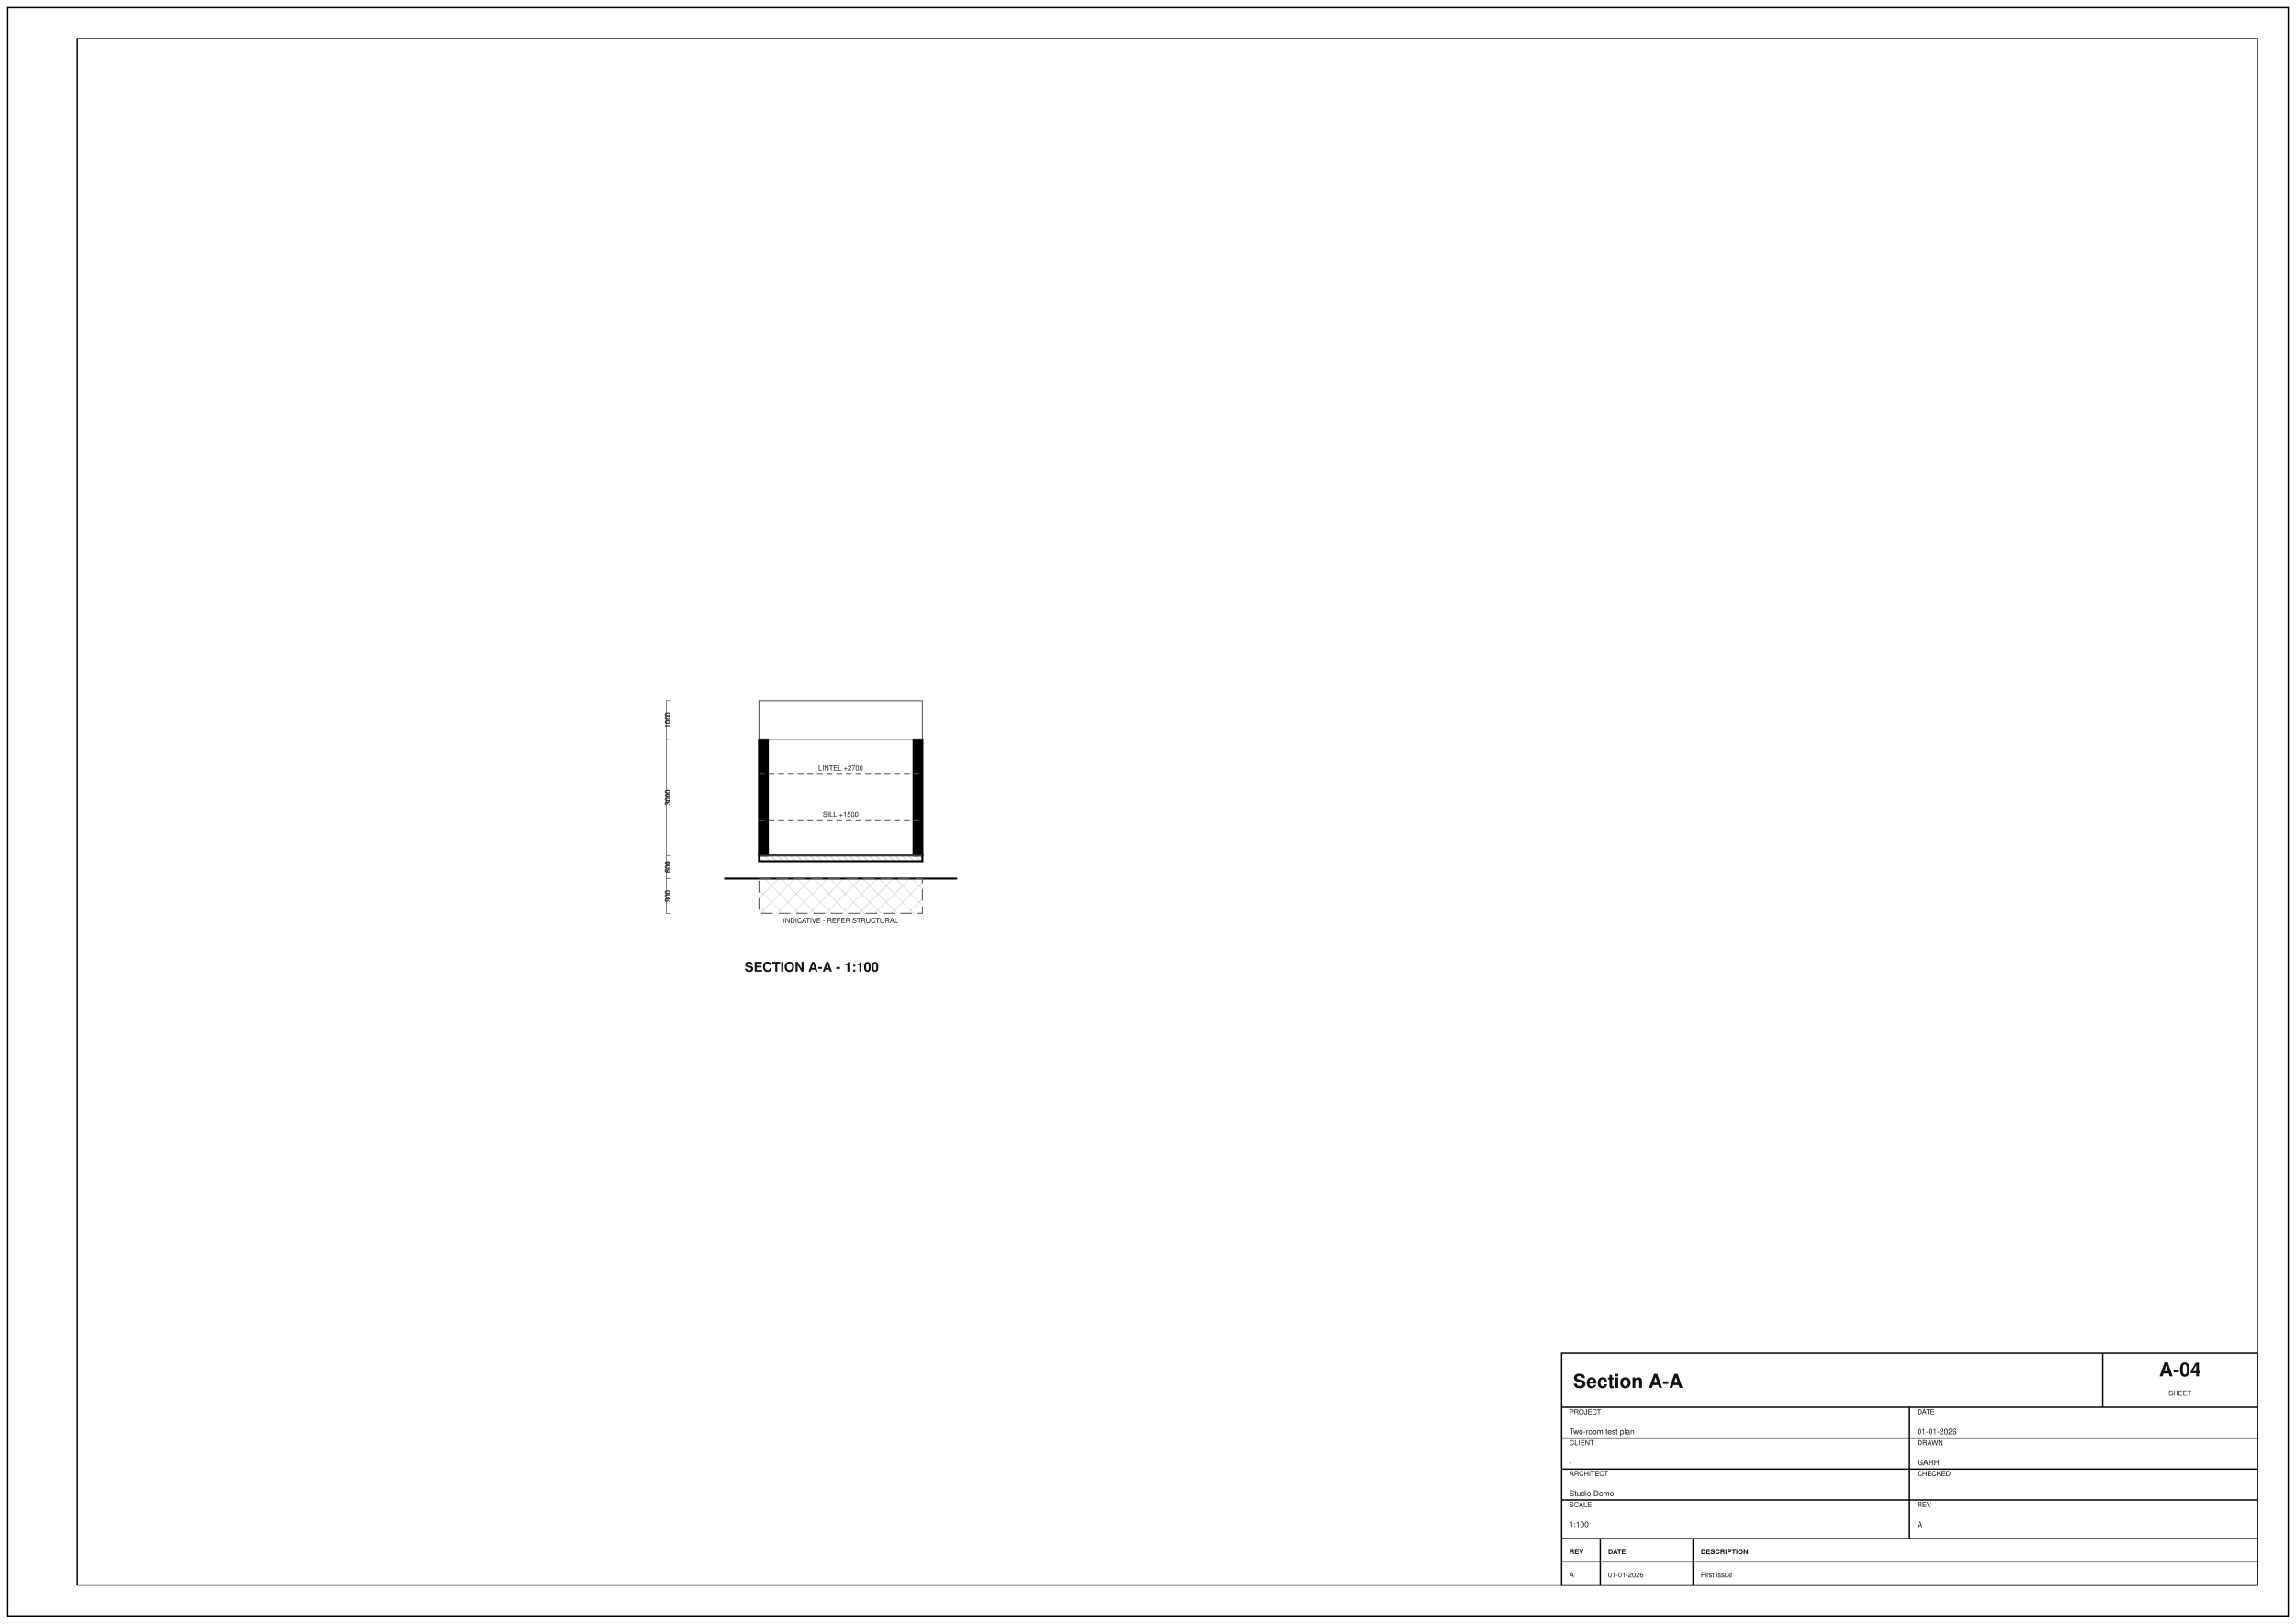
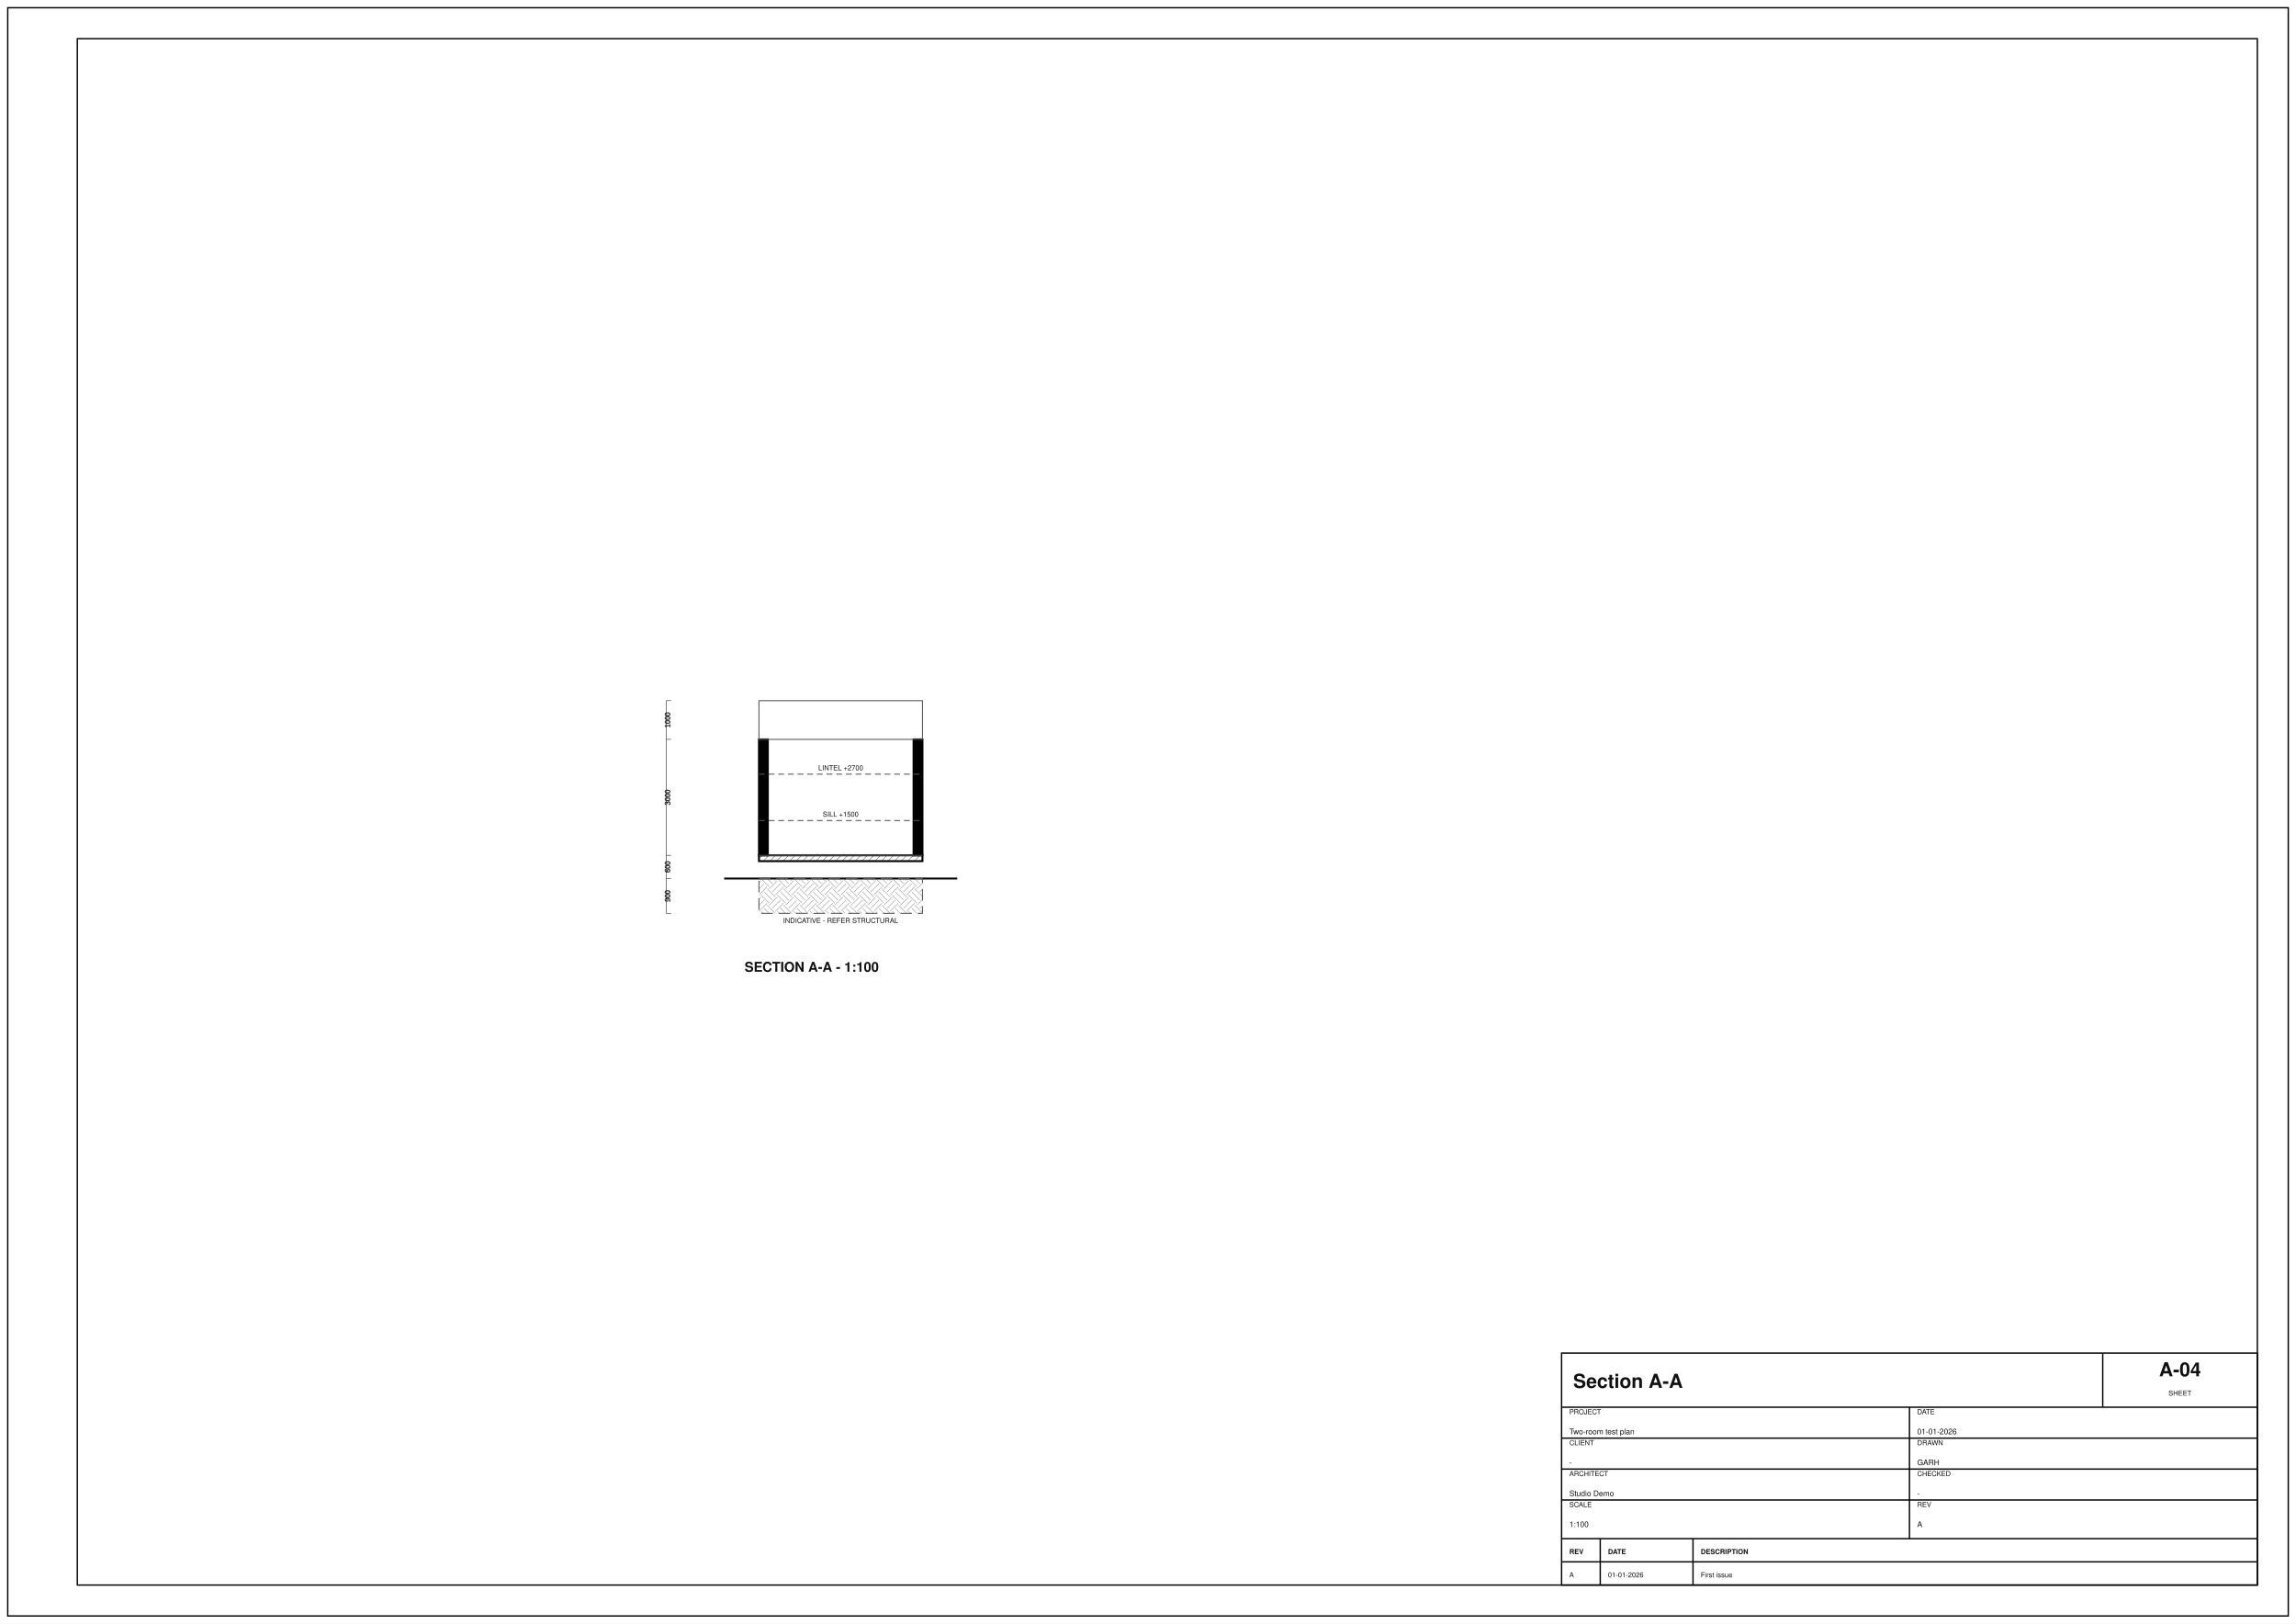
<svg xmlns="http://www.w3.org/2000/svg" width="594mm" height="420mm" viewBox="0 0 594 420" version="1.1">
  <rect x="0" y="0" width="594" height="420" fill="#ffffff" stroke="none" />
  <defs>
-     <pattern id="h-diagonal-120-45-100" width="1.200" height="1.200" patternUnits="userSpaceOnUse" patternTransform="rotate(-45)">
-       <line x1="0" y1="0" x2="0" y2="1.200" stroke="#000000" stroke-width="0.080" />
-     </pattern>
-     <pattern id="h-earth-300-45-100" width="3.000" height="3.000" patternUnits="userSpaceOnUse" patternTransform="rotate(-45)">
-       <line x1="0" y1="0" x2="0" y2="3.000" stroke="#555555" stroke-width="0.080" />
-       <line x1="0" y1="0" x2="3.000" y2="0" stroke="#555555" stroke-width="0.080" />
-     </pattern>
+     <clipPath id="hc-cf0b099efcc39459" clip-rule="evenodd">
+       <path d="M 196.350 222.750 L 238.650 222.750 L 238.650 221.250 L 196.350 221.250 Z" />
+     </clipPath>
+     <clipPath id="hc-e46de64769972cb5" clip-rule="evenodd">
+       <path d="M 196.350 227.250 L 238.650 227.250 L 238.650 236.250 L 196.350 236.250 Z" />
+     </clipPath>
  </defs>
  <g id="g-frame">
    <g class="layer" data-layer="A-TEXT" stroke="#111111" stroke-width="0.180" fill="none" stroke-linecap="butt" stroke-linejoin="miter">
      <g font-family="Helvetica, Arial, sans-serif" fill="#111111" stroke="none">
        <text x="407.000" y="359.000" font-size="5.000" text-anchor="start" dominant-baseline="alphabetic" font-weight="600">Section A-A</text>
        <text x="564.000" y="356.000" font-size="5.000" text-anchor="middle" dominant-baseline="alphabetic" font-weight="600">A-04</text>
        <text x="564.000" y="361.000" font-size="1.800" text-anchor="middle" dominant-baseline="alphabetic">SHEET</text>
        <text x="406.000" y="365.000" font-size="1.800" text-anchor="start" dominant-baseline="hanging">PROJECT</text>
        <text x="406.000" y="371.000" font-size="2.000" text-anchor="start" dominant-baseline="alphabetic">Two-room test plan</text>
        <text x="406.000" y="373.000" font-size="1.800" text-anchor="start" dominant-baseline="hanging">CLIENT</text>
        <text x="406.000" y="379.000" font-size="2.000" text-anchor="start" dominant-baseline="alphabetic">-</text>
        <text x="406.000" y="381.000" font-size="1.800" text-anchor="start" dominant-baseline="hanging">ARCHITECT</text>
        <text x="406.000" y="387.000" font-size="2.000" text-anchor="start" dominant-baseline="alphabetic">Studio Demo</text>
        <text x="406.000" y="389.000" font-size="1.800" text-anchor="start" dominant-baseline="hanging">SCALE</text>
        <text x="406.000" y="395.000" font-size="2.000" text-anchor="start" dominant-baseline="alphabetic">1:100</text>
        <text x="496.000" y="365.000" font-size="1.800" text-anchor="start" dominant-baseline="hanging">DATE</text>
        <text x="496.000" y="371.000" font-size="2.000" text-anchor="start" dominant-baseline="alphabetic">01-01-2026</text>
        <text x="496.000" y="373.000" font-size="1.800" text-anchor="start" dominant-baseline="hanging">DRAWN</text>
        <text x="496.000" y="379.000" font-size="2.000" text-anchor="start" dominant-baseline="alphabetic">GARH</text>
        <text x="496.000" y="381.000" font-size="1.800" text-anchor="start" dominant-baseline="hanging">CHECKED</text>
        <text x="496.000" y="387.000" font-size="2.000" text-anchor="start" dominant-baseline="alphabetic">-</text>
        <text x="496.000" y="389.000" font-size="1.800" text-anchor="start" dominant-baseline="hanging">REV</text>
        <text x="496.000" y="395.000" font-size="2.000" text-anchor="start" dominant-baseline="alphabetic">A</text>
        <text x="406.000" y="402.000" font-size="1.800" text-anchor="start" dominant-baseline="alphabetic" font-weight="600">REV</text>
        <text x="416.000" y="402.000" font-size="1.800" text-anchor="start" dominant-baseline="alphabetic" font-weight="600">DATE</text>
        <text x="440.000" y="402.000" font-size="1.800" text-anchor="start" dominant-baseline="alphabetic" font-weight="600">DESCRIPTION</text>
        <text x="406.000" y="408.000" font-size="1.800" text-anchor="start" dominant-baseline="alphabetic">A</text>
        <text x="416.000" y="408.000" font-size="1.800" text-anchor="start" dominant-baseline="alphabetic">01-01-2026</text>
        <text x="440.000" y="408.000" font-size="1.800" text-anchor="start" dominant-baseline="alphabetic">First issue</text>
      </g>
    </g>
    <g class="layer" data-layer="A-TITL" stroke="#000000" stroke-width="0.350" fill="none" stroke-linecap="butt" stroke-linejoin="miter">
      <polygon points="2.000,2.000 592.000,2.000 592.000,418.000 2.000,418.000" fill="none" />
      <polygon points="20.000,10.000 584.000,10.000 584.000,410.000 20.000,410.000" fill="none" />
      <polygon points="404.000,350.000 584.000,350.000 584.000,410.000 404.000,410.000" fill="none" />
      <line x1="404.000" y1="364.000" x2="584.000" y2="364.000" />
      <line x1="544.000" y1="350.000" x2="544.000" y2="364.000" />
      <line x1="494.000" y1="364.000" x2="494.000" y2="398.000" />
      <line x1="404.000" y1="372.000" x2="494.000" y2="372.000" />
      <line x1="404.000" y1="380.000" x2="494.000" y2="380.000" />
      <line x1="404.000" y1="388.000" x2="494.000" y2="388.000" />
      <line x1="494.000" y1="372.000" x2="584.000" y2="372.000" />
      <line x1="494.000" y1="380.000" x2="584.000" y2="380.000" />
      <line x1="494.000" y1="388.000" x2="584.000" y2="388.000" />
      <line x1="404.000" y1="398.000" x2="584.000" y2="398.000" />
      <line x1="414.000" y1="398.000" x2="414.000" y2="404.000" />
      <line x1="438.000" y1="398.000" x2="438.000" y2="404.000" />
      <line x1="404.000" y1="404.000" x2="584.000" y2="404.000" />
      <line x1="414.000" y1="404.000" x2="414.000" y2="410.000" />
      <line x1="438.000" y1="404.000" x2="438.000" y2="410.000" />
    </g>
  </g>
  <g id="g-section">
    <g class="layer" data-layer="A-WALL" stroke="#000000" stroke-width="0.500" fill="none" stroke-linecap="butt" stroke-linejoin="miter">
      <line x1="187.350" y1="227.250" x2="247.650" y2="227.250" />
      <path d="M 196.350 221.250 L 198.650 221.250 L 198.650 191.250 L 196.350 191.250 Z" fill="#000000" fill-rule="evenodd" stroke="none" />
      <polygon points="196.350,221.250 198.650,221.250 198.650,191.250 196.350,191.250" fill="none" />
      <path d="M 236.350 221.250 L 238.650 221.250 L 238.650 191.250 L 236.350 191.250 Z" fill="#000000" fill-rule="evenodd" stroke="none" />
      <polygon points="236.350,221.250 238.650,221.250 238.650,191.250 236.350,191.250" fill="none" />
-       <path d="M 196.350 222.750 L 238.650 222.750 L 238.650 221.250 L 196.350 221.250 Z" fill="url(#h-diagonal-120-45-100)" fill-rule="evenodd" stroke="none" />
+       <g clip-path="url(#hc-cf0b099efcc39459)">
+         <path d="M 218.120 244.520 L 240.020 222.620 M 217.270 243.670 L 239.170 221.770 M 216.420 242.820 L 238.320 220.920 M 215.570 241.970 L 237.470 220.070 M 214.720 241.120 L 236.620 219.220 M 213.870 240.270 L 235.770 218.370 M 213.020 239.420 L 234.920 217.520 M 212.180 238.580 L 234.080 216.680 M 211.330 237.730 L 233.230 215.830 M 210.480 236.880 L 232.380 214.980 M 209.630 236.030 L 231.530 214.130 M 208.780 235.180 L 230.680 213.280 M 207.930 234.330 L 229.830 212.430 M 207.090 233.490 L 228.990 211.590 M 206.240 232.640 L 228.140 210.740 M 205.390 231.790 L 227.290 209.890 M 204.540 230.940 L 226.440 209.040 M 203.690 230.090 L 225.590 208.190 M 202.840 229.240 L 224.740 207.340 M 201.990 228.390 L 223.890 206.490 M 201.150 227.550 L 223.050 205.650 M 200.300 226.700 L 222.200 204.800 M 199.450 225.850 L 221.350 203.950 M 198.600 225.000 L 220.500 203.100 M 197.750 224.150 L 219.650 202.250 M 196.900 223.300 L 218.800 201.400 M 196.050 222.450 L 217.950 200.550 M 195.210 221.610 L 217.110 199.710" stroke="#000000" stroke-width="0.080" fill="none" />
+       </g>
      <polygon points="196.350,222.750 238.650,222.750 238.650,221.250 196.350,221.250" fill="none" />
    </g>
    <g class="layer" data-layer="A-WALL-PART" stroke="#555555" stroke-width="0.250" fill="none" stroke-linecap="butt" stroke-linejoin="miter">
      <polygon points="196.350,227.250 238.650,227.250 238.650,236.250 196.350,236.250" fill="none" stroke-dasharray="3.000 1.500" />
-       <path d="M 196.350 227.250 L 238.650 227.250 L 238.650 236.250 L 196.350 236.250 Z" fill="url(#h-earth-300-45-100)" fill-rule="evenodd" stroke="none" />
+       <g clip-path="url(#hc-e46de64769972cb5)">
+         <path d="M 219.430 259.330 L 245.080 233.680 M 215.180 255.080 L 240.830 229.430 M 210.940 250.840 L 236.590 225.190 M 206.700 246.600 L 232.350 220.950 M 202.460 242.360 L 228.110 216.710 M 198.210 238.110 L 223.860 212.460 M 193.970 233.870 L 219.620 208.220" stroke="#555555" stroke-width="0.080" fill="none" stroke-dasharray="3.000 3.000" stroke-dashoffset="2.640" />
+         <path d="M 217.310 257.210 L 242.960 231.560 M 213.060 252.960 L 238.710 227.310 M 208.820 248.720 L 234.470 223.070 M 204.580 244.480 L 230.230 218.830 M 200.340 240.240 L 225.990 214.590 M 196.090 235.990 L 221.740 210.340 M 191.850 231.750 L 217.500 206.100" stroke="#555555" stroke-width="0.080" fill="none" stroke-dasharray="3.000 3.000" stroke-dashoffset="5.640" />
+         <path d="M 218.630 258.530 L 244.280 232.880 M 214.390 254.290 L 240.040 228.640 M 210.150 250.050 L 235.800 224.400 M 205.900 245.800 L 231.550 220.150 M 201.660 241.560 L 227.310 215.910 M 197.420 237.320 L 223.070 211.670 M 193.180 233.080 L 218.830 207.430" stroke="#555555" stroke-width="0.080" fill="none" stroke-dasharray="3.000 3.000" stroke-dashoffset="2.640" />
+         <path d="M 216.510 256.410 L 242.160 230.760 M 212.270 252.170 L 237.920 226.520 M 208.030 247.930 L 233.680 222.280 M 203.780 243.680 L 229.430 218.030 M 199.540 239.440 L 225.190 213.790 M 195.300 235.200 L 220.950 209.550 M 191.050 230.950 L 216.700 205.300" stroke="#555555" stroke-width="0.080" fill="none" stroke-dasharray="3.000 3.000" stroke-dashoffset="5.640" />
+         <path d="M 217.840 257.740 L 243.490 232.090 M 213.590 253.490 L 239.240 227.840 M 209.350 249.250 L 235.000 223.600 M 205.110 245.010 L 230.760 219.360 M 200.870 240.770 L 226.520 215.120 M 196.620 236.520 L 222.270 210.870 M 192.380 232.280 L 218.030 206.630" stroke="#555555" stroke-width="0.080" fill="none" stroke-dasharray="3.000 3.000" stroke-dashoffset="2.640" />
+         <path d="M 215.710 255.610 L 241.360 229.960 M 211.470 251.370 L 237.120 225.720 M 207.230 247.130 L 232.880 221.480 M 202.990 242.890 L 228.640 217.240 M 198.740 238.640 L 224.390 212.990 M 194.500 234.400 L 220.150 208.750 M 190.260 230.160 L 215.910 204.510" stroke="#555555" stroke-width="0.080" fill="none" stroke-dasharray="3.000 3.000" stroke-dashoffset="5.640" />
+         <path d="M 241.360 233.540 L 215.710 207.890 M 237.110 237.790 L 211.460 212.140 M 232.870 242.030 L 207.220 216.380 M 228.630 246.270 L 202.980 220.620 M 224.390 250.510 L 198.740 224.860 M 220.140 254.760 L 194.490 229.110 M 215.900 259.000 L 190.250 233.350" stroke="#555555" stroke-width="0.080" fill="none" stroke-dasharray="3.000 3.000" stroke-dashoffset="0.100" />
+         <path d="M 243.480 231.420 L 217.830 205.770 M 239.240 235.660 L 213.590 210.010 M 234.990 239.910 L 209.340 214.260 M 230.750 244.150 L 205.100 218.500 M 226.510 248.390 L 200.860 222.740 M 222.270 252.630 L 196.620 226.980 M 218.020 256.880 L 192.370 231.230" stroke="#555555" stroke-width="0.080" fill="none" stroke-dasharray="3.000 3.000" stroke-dashoffset="3.100" />
+         <path d="M 242.150 232.750 L 216.500 207.100 M 237.910 236.990 L 212.260 211.340 M 233.670 241.230 L 208.020 215.580 M 229.420 245.480 L 203.770 219.830 M 225.180 249.720 L 199.530 224.070 M 220.940 253.960 L 195.290 228.310 M 216.700 258.200 L 191.050 232.550" stroke="#555555" stroke-width="0.080" fill="none" stroke-dasharray="3.000 3.000" stroke-dashoffset="0.100" />
+         <path d="M 244.270 230.630 L 218.620 204.980 M 240.030 234.870 L 214.380 209.220 M 235.790 239.110 L 210.140 213.460 M 231.550 243.350 L 205.900 217.700 M 227.300 247.600 L 201.650 221.950 M 223.060 251.840 L 197.410 226.190 M 218.820 256.080 L 193.170 230.430" stroke="#555555" stroke-width="0.080" fill="none" stroke-dasharray="3.000 3.000" stroke-dashoffset="3.100" />
+         <path d="M 242.950 231.950 L 217.300 206.300 M 238.710 236.190 L 213.060 210.540 M 234.460 240.440 L 208.810 214.790 M 230.220 244.680 L 204.570 219.030 M 225.980 248.920 L 200.330 223.270 M 221.730 253.170 L 196.080 227.520 M 217.490 257.410 L 191.840 231.760" stroke="#555555" stroke-width="0.080" fill="none" stroke-dasharray="3.000 3.000" stroke-dashoffset="0.100" />
+         <path d="M 245.070 229.830 L 219.420 204.180 M 240.830 234.070 L 215.180 208.420 M 236.580 238.320 L 210.930 212.670 M 232.340 242.560 L 206.690 216.910 M 228.100 246.800 L 202.450 221.150 M 223.860 251.040 L 198.210 225.390 M 219.610 255.290 L 193.960 229.640" stroke="#555555" stroke-width="0.080" fill="none" stroke-dasharray="3.000 3.000" stroke-dashoffset="3.100" />
+       </g>
      <line x1="196.350" y1="212.250" x2="238.650" y2="212.250" stroke-dasharray="1.500 1.000" />
      <line x1="196.350" y1="200.250" x2="238.650" y2="200.250" stroke-dasharray="1.500 1.000" />
      <polygon points="196.350,191.250 238.650,191.250 238.650,181.250 196.350,181.250" fill="none" />
      <polyline points="196.350,221.250 238.650,221.250" fill="none" />
    </g>
    <g class="layer" data-layer="A-DIM" stroke="#1a1a1a" stroke-width="0.130" fill="none" stroke-linecap="butt" stroke-linejoin="miter">
      <line x1="172.350" y1="236.250" x2="172.350" y2="181.250" />
      <line x1="172.350" y1="236.250" x2="173.600" y2="236.250" />
      <line x1="172.350" y1="227.250" x2="173.600" y2="227.250" />
      <line x1="172.350" y1="221.250" x2="173.600" y2="221.250" />
      <line x1="172.350" y1="191.250" x2="173.600" y2="191.250" />
      <line x1="172.350" y1="181.250" x2="173.600" y2="181.250" />
      <text x="173.350" y="231.750" font-size="2.000" text-anchor="middle" dominant-baseline="alphabetic" transform="rotate(-90 173.350 231.750)">900</text>
      <text x="173.350" y="224.250" font-size="2.000" text-anchor="middle" dominant-baseline="alphabetic" transform="rotate(-90 173.350 224.250)">600</text>
      <text x="173.350" y="206.250" font-size="2.000" text-anchor="middle" dominant-baseline="alphabetic" transform="rotate(-90 173.350 206.250)">3000</text>
      <text x="173.350" y="186.250" font-size="2.000" text-anchor="middle" dominant-baseline="alphabetic" transform="rotate(-90 173.350 186.250)">1000</text>
    </g>
    <g class="layer" data-layer="A-TEXT" stroke="#111111" stroke-width="0.180" fill="none" stroke-linecap="butt" stroke-linejoin="miter">
      <g font-family="Helvetica, Arial, sans-serif" fill="#111111" stroke="none">
        <text x="217.500" y="238.750" font-size="1.800" text-anchor="middle" dominant-baseline="alphabetic">INDICATIVE - REFER STRUCTURAL</text>
        <text x="217.500" y="211.250" font-size="1.800" text-anchor="middle" dominant-baseline="alphabetic">SILL +1500</text>
        <text x="217.500" y="199.250" font-size="1.800" text-anchor="middle" dominant-baseline="alphabetic">LINTEL +2700</text>
      </g>
    </g>
  </g>
  <g id="g-section-label">
    <g class="layer" data-layer="A-TEXT" stroke="#111111" stroke-width="0.180" fill="none" stroke-linecap="butt" stroke-linejoin="miter">
      <g font-family="Helvetica, Arial, sans-serif" fill="#111111" stroke="none">
        <text x="210.000" y="249.750" font-size="3.500" text-anchor="middle" dominant-baseline="hanging" font-weight="600">SECTION A-A - 1:100</text>
      </g>
    </g>
  </g>
</svg>
